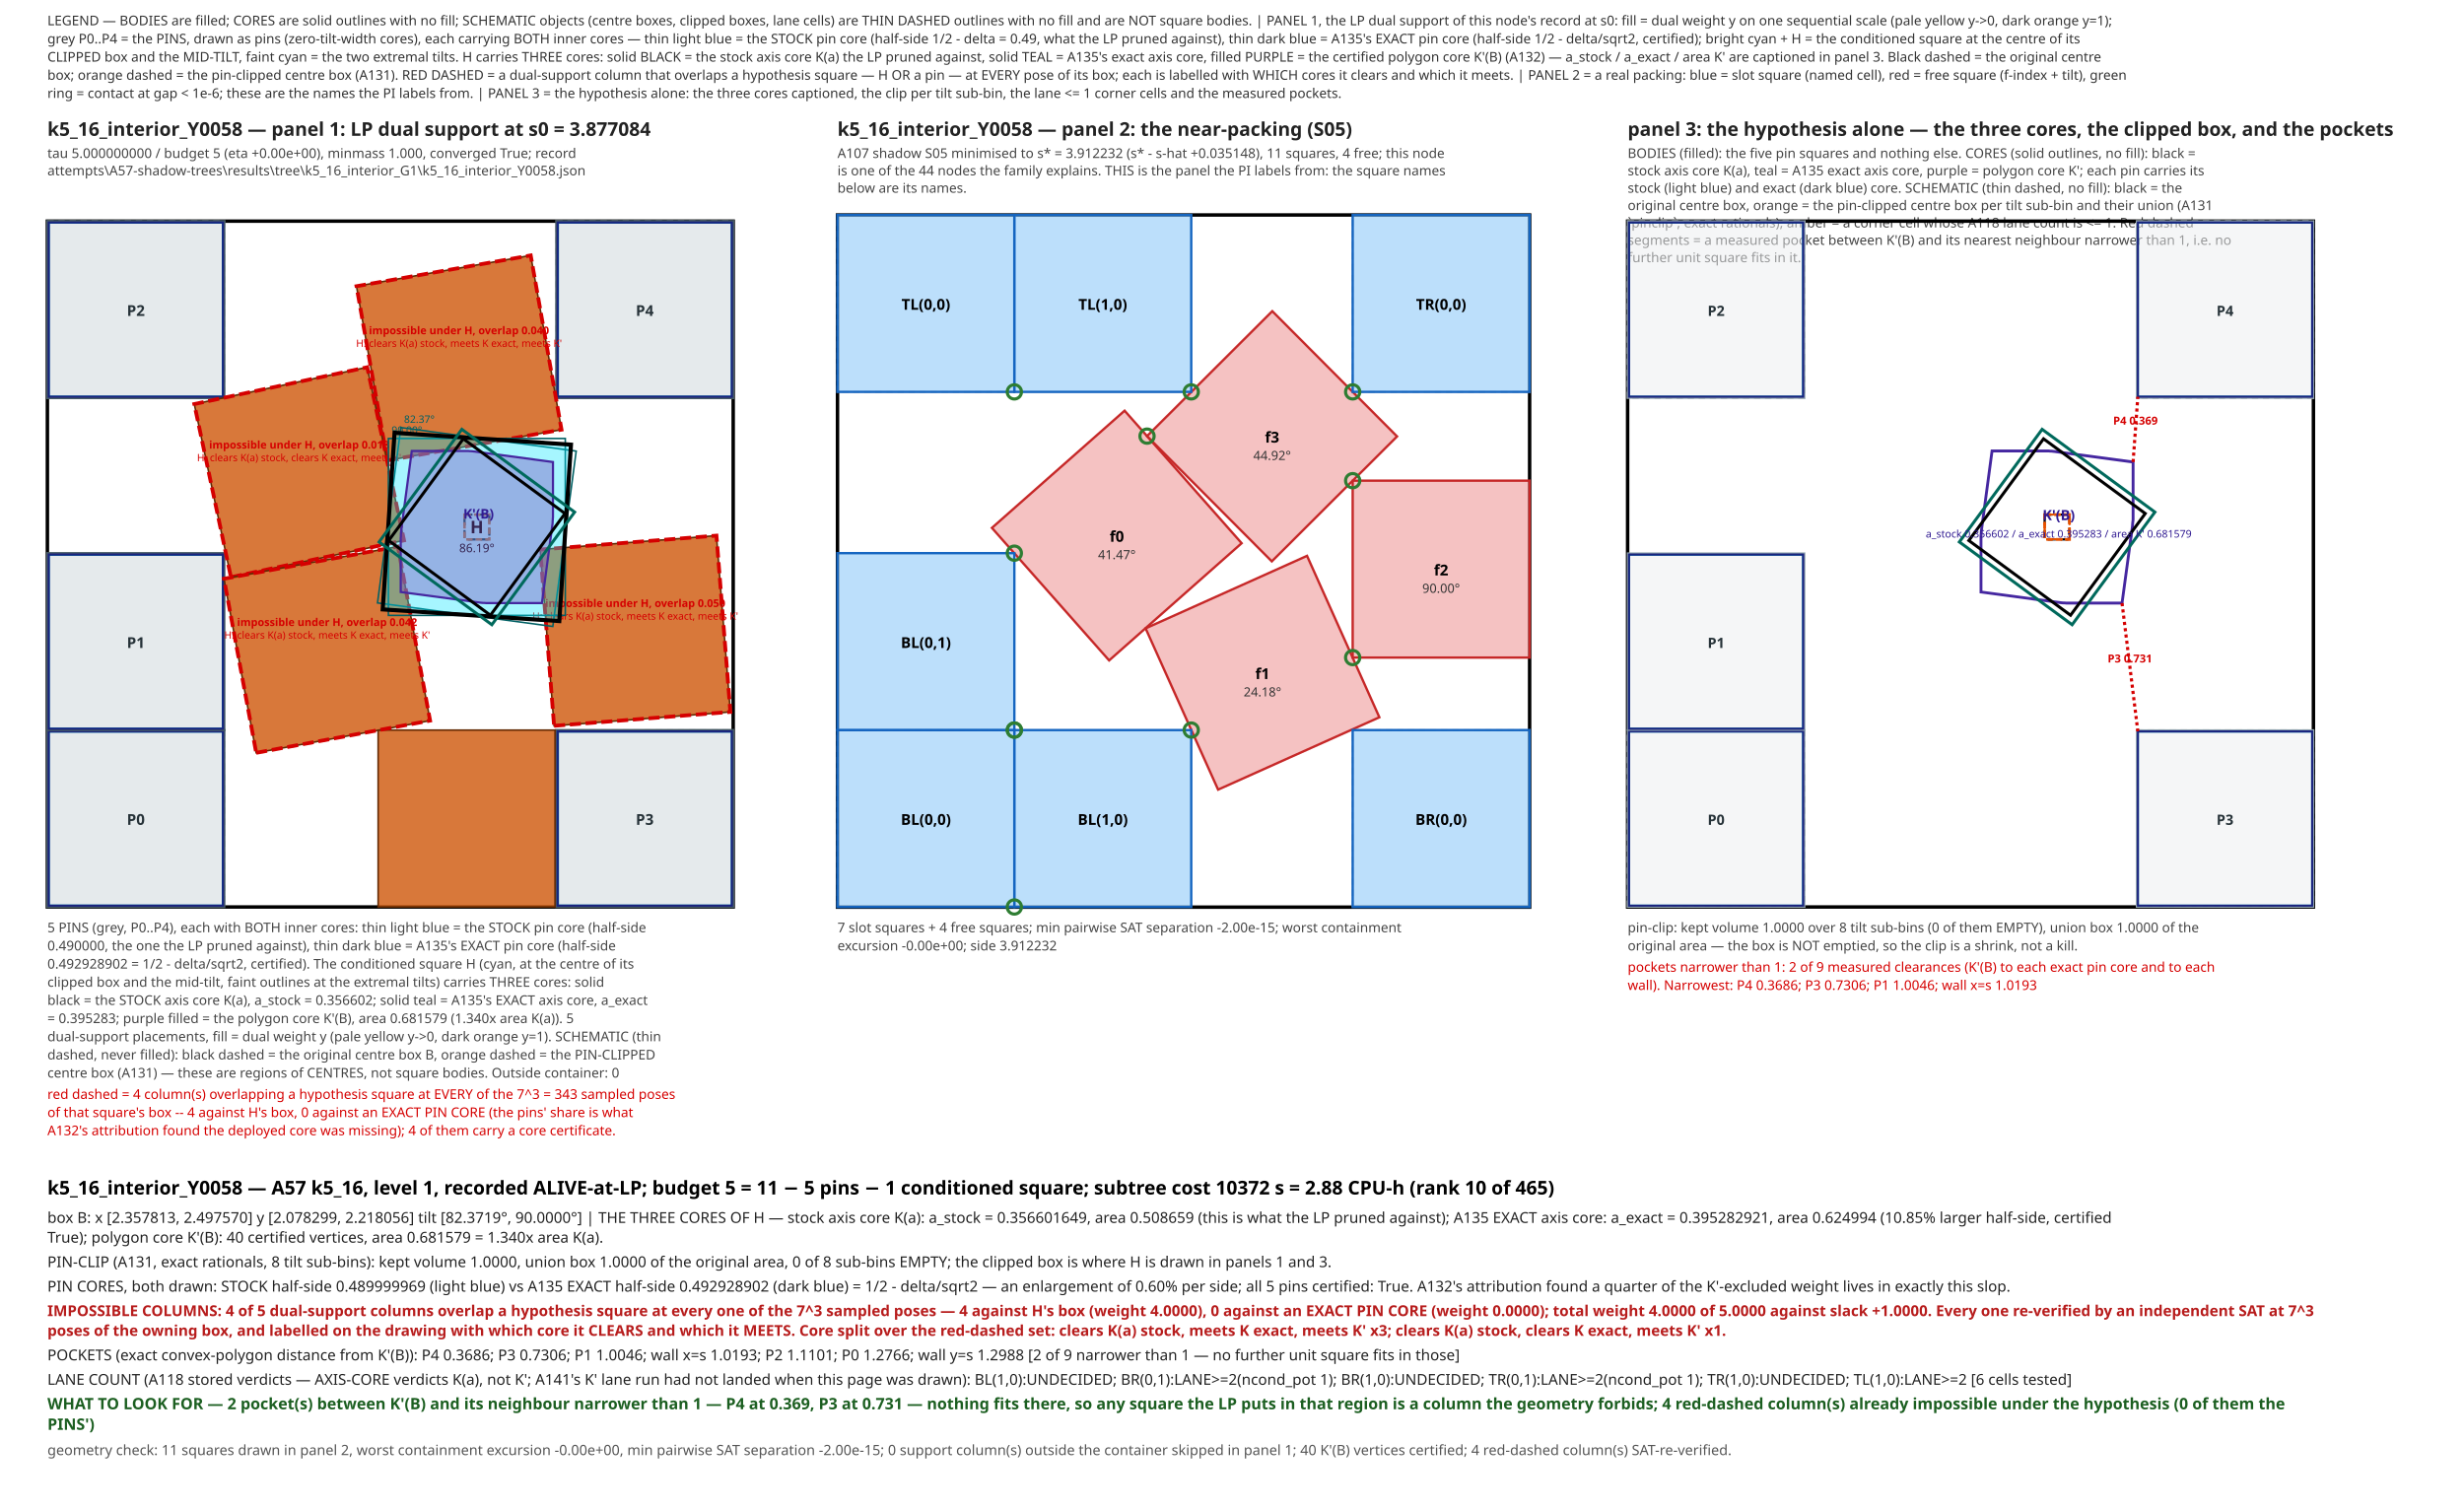
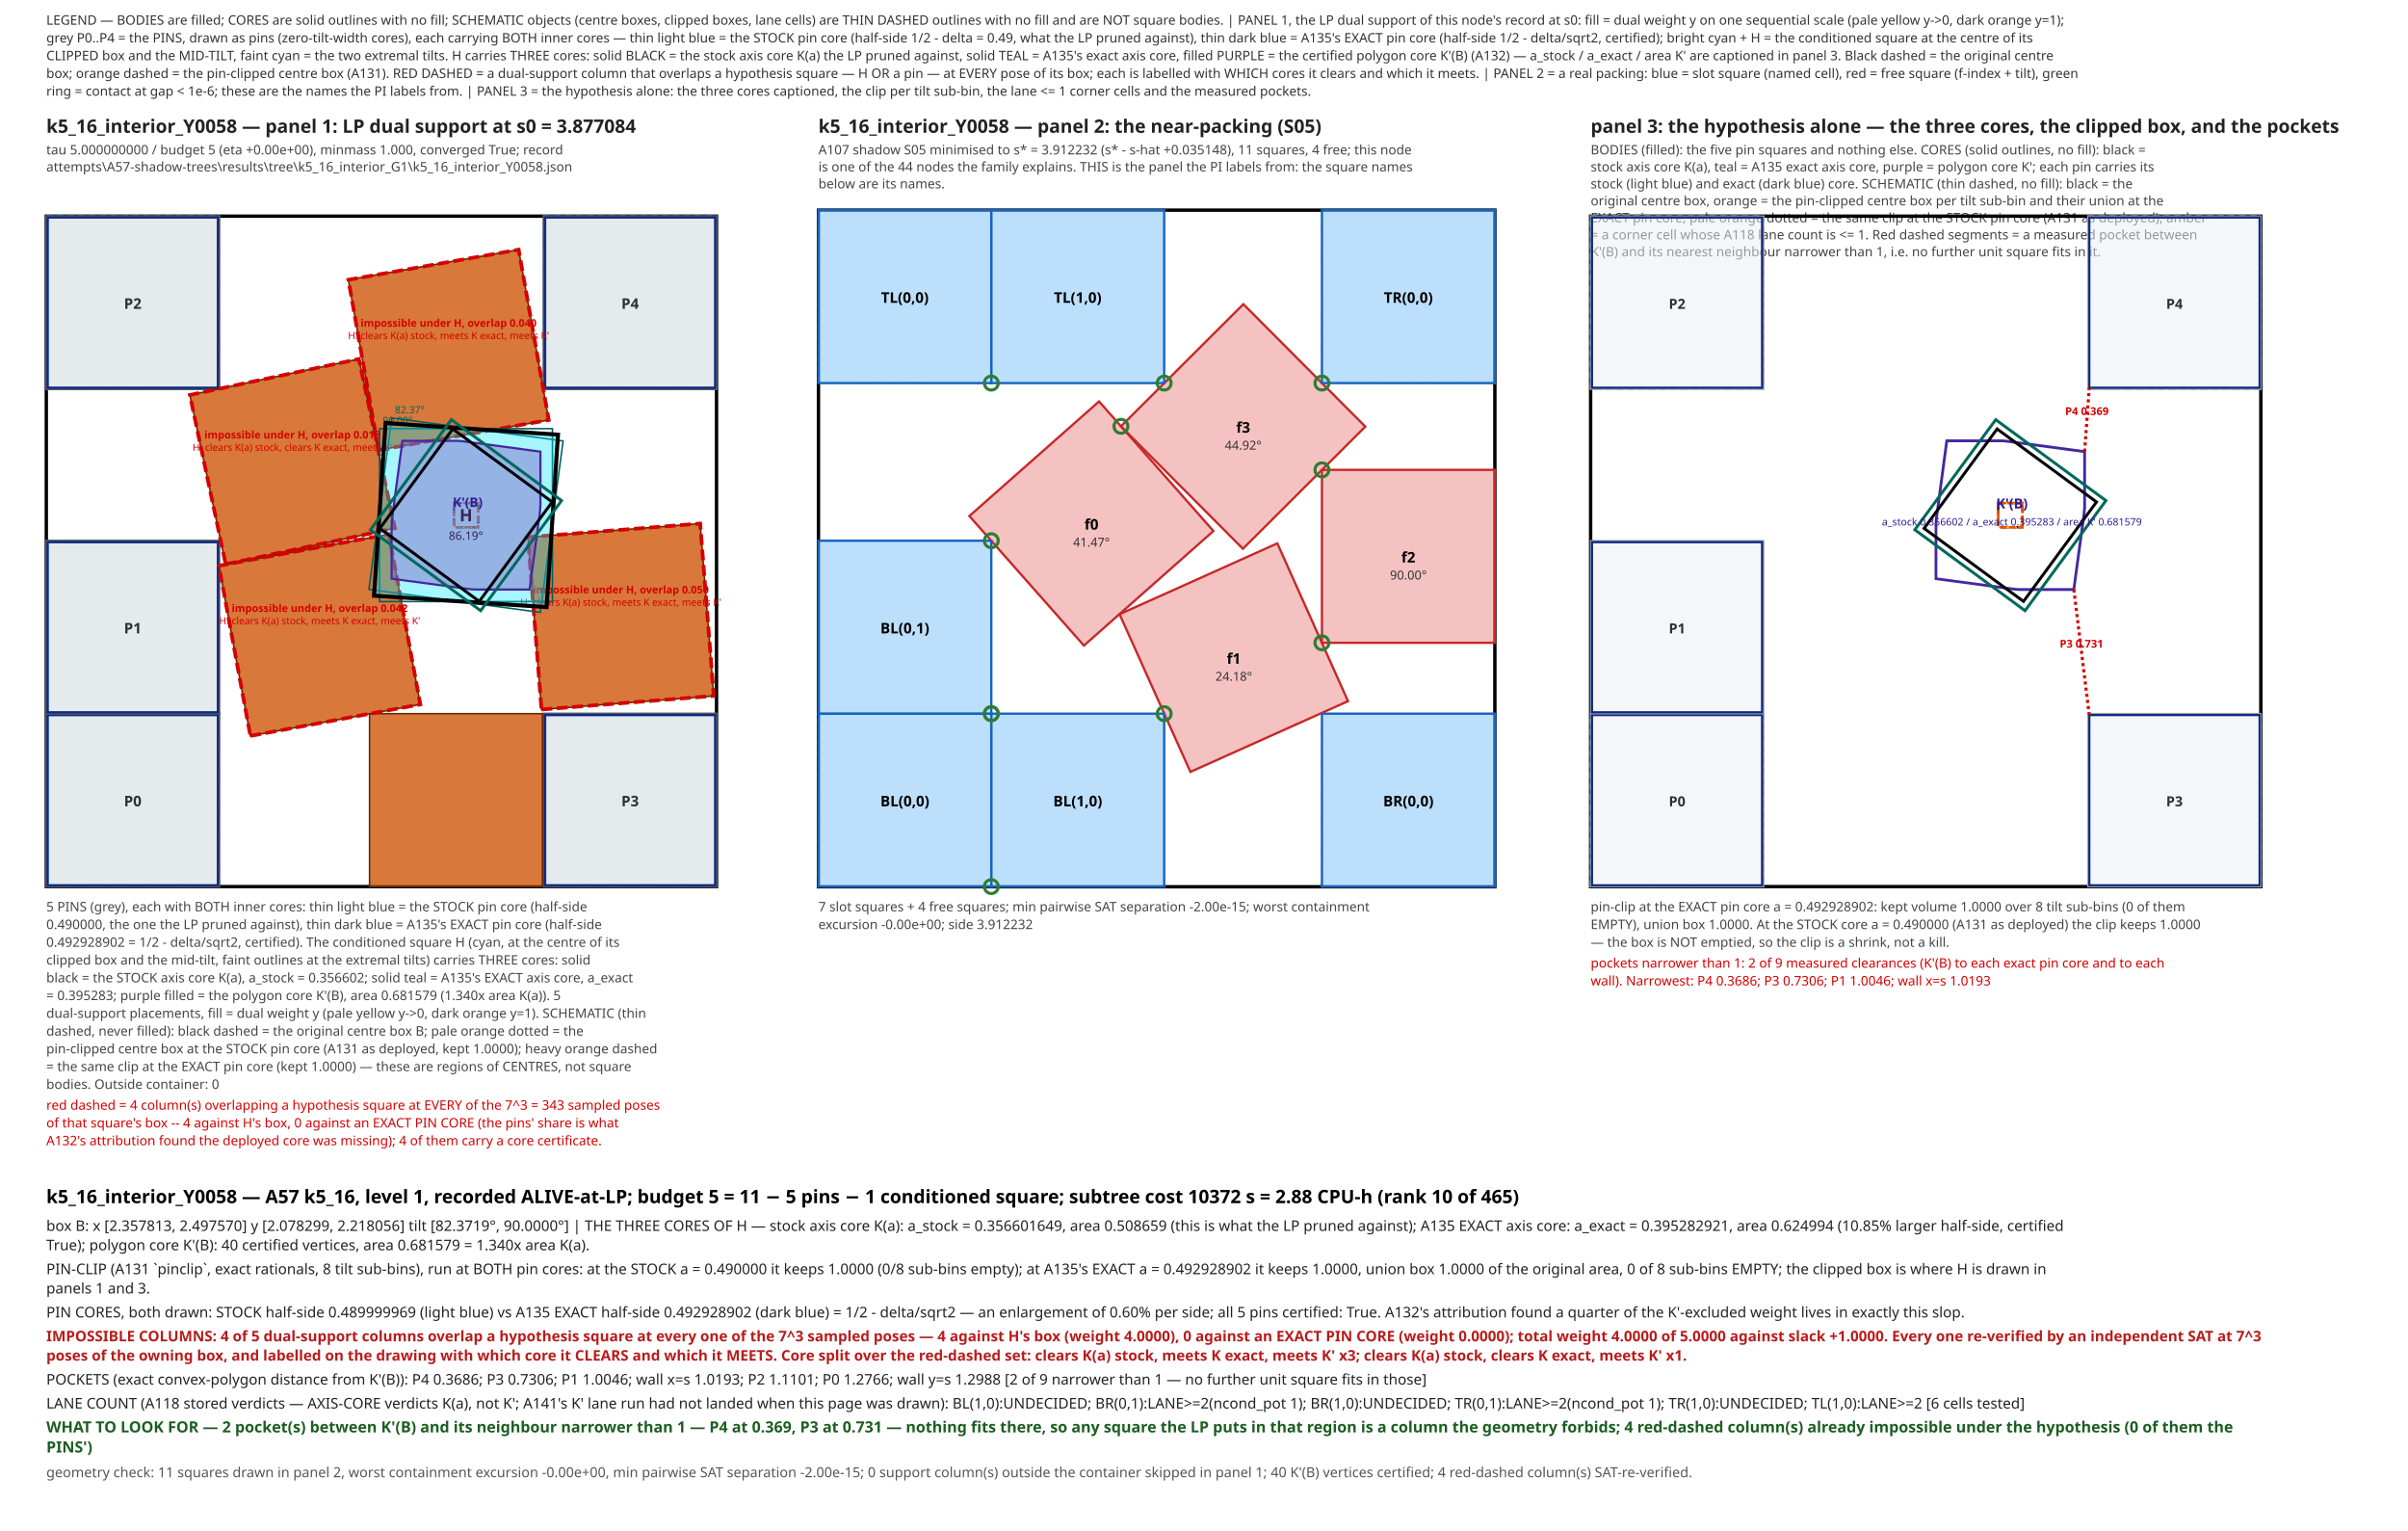
- <svg xmlns="http://www.w3.org/2000/svg" width="1560" height="956" font-family="Segoe UI, sans-serif" style="background:#fff">
+ <svg xmlns="http://www.w3.org/2000/svg" width="1560" height="991" font-family="Segoe UI, sans-serif" style="background:#fff">
  <text x="30.0" y="16.0" font-size="8.5" fill="#333" text-anchor="start">LEGEND — BODIES are filled; CORES are solid outlines with no fill; SCHEMATIC objects (centre boxes, clipped boxes, lane cells) are THIN DASHED outlines with no fill and are NOT square bodies. | PANEL 1, the LP dual support of this node's record at s0: fill = dual weight y on one sequential scale (pale yellow y-&gt;0, dark orange y=1);</text>
  <text x="30.0" y="27.5" font-size="8.5" fill="#333" text-anchor="start">grey P0..P4 = the PINS, drawn as pins (zero-tilt-width cores), each carrying BOTH inner cores — thin light blue = the STOCK pin core (half-side 1/2 - delta = 0.49, what the LP pruned against), thin dark blue = A135's EXACT pin core (half-side 1/2 - delta/sqrt2, certified); bright cyan + H = the conditioned square at the centre of its</text>
  <text x="30.0" y="39.0" font-size="8.5" fill="#333" text-anchor="start">CLIPPED box and the MID-TILT, faint cyan = the two extremal tilts. H carries THREE cores: solid BLACK = the stock axis core K(a) the LP pruned against, solid TEAL = A135's exact axis core, filled PURPLE = the certified polygon core K'(B) (A132) — a_stock / a_exact / area K' are captioned in panel 3. Black dashed = the original centre</text>
  <text x="30.0" y="50.5" font-size="8.5" fill="#333" text-anchor="start">box; orange dashed = the pin-clipped centre box (A131). RED DASHED = a dual-support column that overlaps a hypothesis square — H OR a pin — at EVERY pose of its box; each is labelled with WHICH cores it clears and which it meets. | PANEL 2 = a real packing: blue = slot square (named cell), red = free square (f-index + tilt), green</text>
  <text x="30.0" y="62.0" font-size="8.5" fill="#333" text-anchor="start">ring = contact at gap &lt; 1e-6; these are the names the PI labels from. | PANEL 3 = the hypothesis alone: the three cores captioned, the clip per tilt sub-bin, the lane &lt;= 1 corner cells and the measured pockets.</text>
  <text x="30.0" y="86.0" font-size="12" fill="#222" text-anchor="start" font-weight="bold">k5_16_interior_Y0058 — panel 1: LP dual support at s0 = 3.877084</text>
  <text x="30.0" y="100.0" font-size="8.5" fill="#444" text-anchor="start">tau 5.000000000 / budget 5 (eta +0.00e+00), minmass 1.000, converged True; record</text>
  <text x="30.0" y="111.0" font-size="8.5" fill="#444" text-anchor="start">attempts\A57-shadow-trees\results\tree\k5_16_interior_G1\k5_16_interior_Y0058.json</text>
  <rect x="30" y="140.0" width="434.2" height="434.2" fill="none" stroke="#000" stroke-width="2.2" />
  <rect x="30.0" y="462.2" width="112" height="112" fill="none" stroke="#bbb" stroke-width="1" stroke-dasharray="4,3" />
  <rect x="352.2" y="462.2" width="112" height="112" fill="none" stroke="#bbb" stroke-width="1" stroke-dasharray="4,3" />
  <rect x="30.0" y="140.0" width="112" height="112" fill="none" stroke="#bbb" stroke-width="1" stroke-dasharray="4,3" />
  <rect x="352.2" y="140.0" width="112" height="112" fill="none" stroke="#bbb" stroke-width="1" stroke-dasharray="4,3" />
  <polygon points="30.0,574.2 142.0,574.2 142.0,462.2 30.0,462.2" fill="#cfd8dc" fill-opacity="0.55" stroke="#455a64" stroke-width="1.4" />
  <polygon points="31.1,573.1 140.9,573.1 140.9,463.4 31.1,463.4" fill="none" fill-opacity="0.00" stroke="#01579b" stroke-width="1.0" />
  <polygon points="30.8,573.4 141.2,573.4 141.2,463.0 30.8,463.0" fill="none" fill-opacity="0.00" stroke="#1a237e" stroke-width="1.2" />
  <text x="86.0" y="522.2" font-size="9.5" fill="#263238" text-anchor="middle" font-weight="bold">P0</text>
  <polygon points="30.0,462.2 142.0,462.2 142.0,350.2 30.0,350.2" fill="#cfd8dc" fill-opacity="0.55" stroke="#455a64" stroke-width="1.4" />
  <polygon points="31.1,461.1 140.9,461.1 140.9,351.4 31.1,351.4" fill="none" fill-opacity="0.00" stroke="#01579b" stroke-width="1.0" />
  <polygon points="30.8,461.4 141.2,461.4 141.2,351.0 30.8,351.0" fill="none" fill-opacity="0.00" stroke="#1a237e" stroke-width="1.2" />
  <text x="86.0" y="410.2" font-size="9.5" fill="#263238" text-anchor="middle" font-weight="bold">P1</text>
  <polygon points="30.0,252.0 142.0,252.0 142.0,140.0 30.0,140.0" fill="#cfd8dc" fill-opacity="0.55" stroke="#455a64" stroke-width="1.4" />
  <polygon points="31.1,250.9 140.9,250.9 140.9,141.1 31.1,141.1" fill="none" fill-opacity="0.00" stroke="#01579b" stroke-width="1.0" />
  <polygon points="30.8,251.2 141.2,251.2 141.2,140.8 30.8,140.8" fill="none" fill-opacity="0.00" stroke="#1a237e" stroke-width="1.2" />
  <text x="86.0" y="200.0" font-size="9.5" fill="#263238" text-anchor="middle" font-weight="bold">P2</text>
  <polygon points="352.2,574.2 464.2,574.2 464.2,462.2 352.2,462.2" fill="#cfd8dc" fill-opacity="0.55" stroke="#455a64" stroke-width="1.4" />
  <polygon points="353.4,573.1 463.1,573.1 463.1,463.4 353.4,463.4" fill="none" fill-opacity="0.00" stroke="#01579b" stroke-width="1.0" />
  <polygon points="353.0,573.4 463.4,573.4 463.4,463.0 353.0,463.0" fill="none" fill-opacity="0.00" stroke="#1a237e" stroke-width="1.2" />
  <text x="408.2" y="522.2" font-size="9.5" fill="#263238" text-anchor="middle" font-weight="bold">P3</text>
  <polygon points="352.2,252.0 464.2,252.0 464.2,140.0 352.2,140.0" fill="#cfd8dc" fill-opacity="0.55" stroke="#455a64" stroke-width="1.4" />
  <polygon points="353.4,250.9 463.1,250.9 463.1,141.1 353.4,141.1" fill="none" fill-opacity="0.00" stroke="#01579b" stroke-width="1.0" />
  <polygon points="353.0,251.2 463.4,251.2 463.4,140.8 353.0,140.8" fill="none" fill-opacity="0.00" stroke="#1a237e" stroke-width="1.2" />
  <text x="408.2" y="200.0" font-size="9.5" fill="#263238" text-anchor="middle" font-weight="bold">P4</text>
  <polygon points="245.2,291.5 355.5,272.0 336.0,161.7 225.7,181.2" fill="hsl(24,92%,42%)" fill-opacity="0.80" stroke="hsl(24,92%,20%)" stroke-width="1.0" />
  <polygon points="245.2,291.5 355.5,272.0 336.0,161.7 225.7,181.2" fill="none" fill-opacity="0.00" stroke="#d50000" stroke-width="2.4" stroke-dasharray="7,3" />
  <text x="290.6" y="211.6" font-size="6.8" fill="#d50000" text-anchor="middle" font-weight="bold">impossible under H, overlap 0.040</text>
  <text x="290.6" y="219.6" font-size="6.4" fill="#d50000" text-anchor="middle">H: clears K(a) stock, meets K exact, meets K'</text>
  <polygon points="146.2,365.4 255.8,342.1 232.5,232.5 123.0,255.8" fill="hsl(24,92%,42%)" fill-opacity="0.80" stroke="hsl(24,92%,20%)" stroke-width="1.0" />
  <polygon points="146.2,365.4 255.8,342.1 232.5,232.5 123.0,255.8" fill="none" fill-opacity="0.00" stroke="#d50000" stroke-width="2.4" stroke-dasharray="7,3" />
  <text x="189.4" y="284.0" font-size="6.8" fill="#d50000" text-anchor="middle" font-weight="bold">impossible under H, overlap 0.018</text>
  <text x="189.4" y="292.0" font-size="6.4" fill="#d50000" text-anchor="middle">H: clears K(a) stock, clears K exact, meets K'</text>
  <polygon points="239.4,574.2 351.4,574.2 351.4,462.2 239.4,462.2" fill="hsl(24,92%,42%)" fill-opacity="0.80" stroke="hsl(24,92%,20%)" stroke-width="1.0" />
  <polygon points="162.2,476.6 272.3,456.2 251.9,346.0 141.8,366.4" fill="hsl(24,92%,42%)" fill-opacity="0.80" stroke="hsl(24,92%,20%)" stroke-width="1.0" />
  <polygon points="162.2,476.6 272.3,456.2 251.9,346.0 141.8,366.4" fill="none" fill-opacity="0.00" stroke="#d50000" stroke-width="2.4" stroke-dasharray="7,3" />
  <text x="207.1" y="396.3" font-size="6.8" fill="#d50000" text-anchor="middle" font-weight="bold">impossible under H, overlap 0.042</text>
  <text x="207.1" y="404.3" font-size="6.4" fill="#d50000" text-anchor="middle">H: clears K(a) stock, meets K exact, meets K'</text>
  <polygon points="350.8,459.5 462.4,450.7 453.6,339.1 342.0,347.9" fill="hsl(24,92%,42%)" fill-opacity="0.80" stroke="hsl(24,92%,20%)" stroke-width="1.0" />
  <polygon points="350.8,459.5 462.4,450.7 453.6,339.1 342.0,347.9" fill="none" fill-opacity="0.00" stroke="#d50000" stroke-width="2.4" stroke-dasharray="7,3" />
  <text x="402.2" y="384.3" font-size="6.8" fill="#d50000" text-anchor="middle" font-weight="bold">impossible under H, overlap 0.050</text>
  <text x="402.2" y="392.3" font-size="6.4" fill="#d50000" text-anchor="middle">H: clears K(a) stock, meets K exact, meets K'</text>
  <rect x="294.1" y="325.8" width="15.7" height="15.7" fill="none" fill-opacity="0.00" stroke="#000" stroke-width="1.4" stroke-dasharray="5,3" />
+   <rect x="294.1" y="325.8" width="15.7" height="15.7" fill="none" fill-opacity="0.00" stroke="#ffb74d" stroke-width="1.0" stroke-dasharray="2,3" />
  <rect x="294.1" y="325.8" width="15.7" height="15.7" fill="none" fill-opacity="0.00" stroke="#e65100" stroke-width="1.6" stroke-dasharray="4,2" />
  <polygon points="350.0,396.6 364.8,285.6 253.8,270.7 239.0,381.7" fill="#00e5ff" fill-opacity="0.00" stroke="#006064" stroke-width="1.0" />
  <text x="255.8" y="267.7" font-size="6.5" fill="#006064" text-anchor="start">82.37°</text>
  <polygon points="357.9,389.6 357.9,277.6 245.9,277.6 245.9,389.6" fill="#00e5ff" fill-opacity="0.00" stroke="#006064" stroke-width="1.0" />
  <text x="247.9" y="274.6" font-size="6.5" fill="#006064" text-anchor="start">90.00°</text>
  <polygon points="354.1,393.2 361.5,281.5 249.8,274.0 242.3,385.8" fill="#00e5ff" fill-opacity="0.35" stroke="#000" stroke-width="2.6" />
  <text x="301.9" y="337.6" font-size="11" fill="#000" text-anchor="middle" font-weight="bold">H</text>
  <text x="301.9" y="349.6" font-size="7.5" fill="#000" text-anchor="middle">86.19°</text>
  <polygon points="253.7,374.8 302.3,381.3 303.2,381.4 303.8,381.5 304.7,381.6 305.8,381.7 306.6,381.7 307.7,381.8 308.4,381.8 309.7,381.8 343.1,381.8 349.6,333.2 349.8,331.8 349.9,330.6 349.9,329.9 350.0,329.0 350.0,328.4 350.1,327.4 350.1,326.4 350.1,325.8 350.1,292.5 301.5,286.0 300.8,285.9 299.9,285.8 299.2,285.7 298.1,285.6 297.4,285.6 296.6,285.5 295.7,285.5 294.7,285.5 294.1,285.5 260.7,285.5 254.2,334.1 254.1,334.9 254.0,336.3 253.9,337.1 253.8,338.1 253.8,339.5 253.7,340.7 253.7,341.4" fill="#7e57c2" fill-opacity="0.42" stroke="#4527a0" stroke-width="1.4" />
  <polygon points="310.5,389.5 357.7,325.1 293.3,277.8 246.1,342.2" fill="none" fill-opacity="0.00" stroke="#000000" stroke-width="1.9" />
  <polygon points="311.4,395.5 363.8,324.2 292.4,271.8 240.0,343.1" fill="none" fill-opacity="0.00" stroke="#00695c" stroke-width="1.9" />
  <text x="303.0" y="328.3" font-size="8.5" fill="#311b92" text-anchor="middle" font-weight="bold">K'(B)</text>
-   <text x="30.0" y="590.2" font-size="8.5" fill="#444" text-anchor="start">5 PINS (grey, P0..P4), each with BOTH inner cores: thin light blue = the STOCK pin core (half-side</text>
+   <text x="30.0" y="590.2" font-size="8.5" fill="#444" text-anchor="start">5 PINS (grey), each with BOTH inner cores: thin light blue = the STOCK pin core (half-side</text>
  <text x="30.0" y="601.7" font-size="8.5" fill="#444" text-anchor="start">0.490000, the one the LP pruned against), thin dark blue = A135's EXACT pin core (half-side</text>
  <text x="30.0" y="613.2" font-size="8.5" fill="#444" text-anchor="start">0.492928902 = 1/2 - delta/sqrt2, certified). The conditioned square H (cyan, at the centre of its</text>
  <text x="30.0" y="624.7" font-size="8.5" fill="#444" text-anchor="start">clipped box and the mid-tilt, faint outlines at the extremal tilts) carries THREE cores: solid</text>
  <text x="30.0" y="636.2" font-size="8.5" fill="#444" text-anchor="start">black = the STOCK axis core K(a), a_stock = 0.356602; solid teal = A135's EXACT axis core, a_exact</text>
  <text x="30.0" y="647.7" font-size="8.5" fill="#444" text-anchor="start">= 0.395283; purple filled = the polygon core K'(B), area 0.681579 (1.340x area K(a)). 5</text>
  <text x="30.0" y="659.2" font-size="8.5" fill="#444" text-anchor="start">dual-support placements, fill = dual weight y (pale yellow y-&gt;0, dark orange y=1). SCHEMATIC (thin</text>
-   <text x="30.0" y="670.7" font-size="8.5" fill="#444" text-anchor="start">dashed, never filled): black dashed = the original centre box B, orange dashed = the PIN-CLIPPED</text>
-   <text x="30.0" y="682.2" font-size="8.5" fill="#444" text-anchor="start">centre box (A131) — these are regions of CENTRES, not square bodies. Outside container: 0</text>
-   <text x="30.0" y="695.7" font-size="8.5" fill="#d50000" text-anchor="start">red dashed = 4 column(s) overlapping a hypothesis square at EVERY of the 7^3 = 343 sampled poses</text>
-   <text x="30.0" y="707.2" font-size="8.5" fill="#d50000" text-anchor="start">of that square's box -- 4 against H's box, 0 against an EXACT PIN CORE (the pins' share is what</text>
-   <text x="30.0" y="718.7" font-size="8.5" fill="#d50000" text-anchor="start">A132's attribution found the deployed core was missing); 4 of them carry a core certificate.</text>
+   <text x="30.0" y="670.7" font-size="8.5" fill="#444" text-anchor="start">dashed, never filled): black dashed = the original centre box B; pale orange dotted = the</text>
+   <text x="30.0" y="682.2" font-size="8.5" fill="#444" text-anchor="start">pin-clipped centre box at the STOCK pin core (A131 as deployed, kept 1.0000); heavy orange dashed</text>
+   <text x="30.0" y="693.7" font-size="8.5" fill="#444" text-anchor="start">= the same clip at the EXACT pin core (kept 1.0000) — these are regions of CENTRES, not square</text>
+   <text x="30.0" y="705.2" font-size="8.5" fill="#444" text-anchor="start">bodies. Outside container: 0</text>
+   <text x="30.0" y="718.7" font-size="8.5" fill="#d50000" text-anchor="start">red dashed = 4 column(s) overlapping a hypothesis square at EVERY of the 7^3 = 343 sampled poses</text>
+   <text x="30.0" y="730.2" font-size="8.5" fill="#d50000" text-anchor="start">of that square's box -- 4 against H's box, 0 against an EXACT PIN CORE (the pins' share is what</text>
+   <text x="30.0" y="741.7" font-size="8.5" fill="#d50000" text-anchor="start">A132's attribution found the deployed core was missing); 4 of them carry a core certificate.</text>
  <text x="530.2" y="86.0" font-size="12" fill="#222" text-anchor="start" font-weight="bold">k5_16_interior_Y0058 — panel 2: the near-packing (S05)</text>
  <text x="530.2" y="100.0" font-size="8.5" fill="#444" text-anchor="start">A107 shadow S05 minimised to s* = 3.912232 (s* - s-hat +0.035148), 11 squares, 4 free; this node</text>
  <text x="530.2" y="111.0" font-size="8.5" fill="#444" text-anchor="start">is one of the 44 nodes the family explains. THIS is the panel the PI labels from: the square names</text>
  <text x="530.2" y="122.0" font-size="8.5" fill="#444" text-anchor="start">below are its names.</text>
  <rect x="530.233" y="136.1" width="438.2" height="438.2" fill="none" stroke="#000" stroke-width="2.2" />
  <rect x="530.2" y="462.2" width="112" height="112" fill="none" stroke="#bbb" stroke-width="1" stroke-dasharray="4,3" />
  <rect x="856.4" y="462.2" width="112" height="112" fill="none" stroke="#bbb" stroke-width="1" stroke-dasharray="4,3" />
  <rect x="530.2" y="136.1" width="112" height="112" fill="none" stroke="#bbb" stroke-width="1" stroke-dasharray="4,3" />
  <rect x="856.4" y="136.1" width="112" height="112" fill="none" stroke="#bbb" stroke-width="1" stroke-dasharray="4,3" />
  <polygon points="786.1,343.9 712.0,260.0 628.0,334.2 702.2,418.1" fill="#ef9a9a" fill-opacity="0.60" stroke="#c62828" stroke-width="1.5" />
  <text x="707.1" y="343.0" font-size="9.5" fill="#000" text-anchor="middle" font-weight="bold">f0</text>
  <text x="707.1" y="354.0" font-size="8" fill="#333" text-anchor="middle">41.47°</text>
  <polygon points="771.2,499.9 873.3,454.1 827.5,351.9 725.3,397.8" fill="#ef9a9a" fill-opacity="0.60" stroke="#c62828" stroke-width="1.5" />
  <text x="799.3" y="429.9" font-size="9.5" fill="#000" text-anchor="middle" font-weight="bold">f1</text>
  <text x="799.3" y="440.9" font-size="8" fill="#333" text-anchor="middle">24.18°</text>
  <polygon points="856.4,416.3 968.4,416.3 968.4,304.3 856.4,304.3" fill="#ef9a9a" fill-opacity="0.60" stroke="#c62828" stroke-width="1.5" />
  <text x="912.4" y="364.3" font-size="9.5" fill="#000" text-anchor="middle" font-weight="bold">f2</text>
  <text x="912.4" y="375.3" font-size="8" fill="#333" text-anchor="middle">90.00°</text>
  <polygon points="805.2,355.4 884.5,276.3 805.5,197.0 726.2,276.1" fill="#ef9a9a" fill-opacity="0.60" stroke="#c62828" stroke-width="1.5" />
  <text x="805.4" y="280.2" font-size="9.5" fill="#000" text-anchor="middle" font-weight="bold">f3</text>
  <text x="805.4" y="291.2" font-size="8" fill="#333" text-anchor="middle">44.92°</text>
  <polygon points="530.2,574.2 642.2,574.2 642.2,462.2 530.2,462.2" fill="#90caf9" fill-opacity="0.60" stroke="#1565c0" stroke-width="1.5" />
  <text x="586.2" y="522.2" font-size="9.5" fill="#000" text-anchor="middle" font-weight="bold">BL(0,0)</text>
  <polygon points="530.2,462.2 642.2,462.2 642.2,350.2 530.2,350.2" fill="#90caf9" fill-opacity="0.60" stroke="#1565c0" stroke-width="1.5" />
  <text x="586.2" y="410.2" font-size="9.5" fill="#000" text-anchor="middle" font-weight="bold">BL(0,1)</text>
  <polygon points="642.2,574.2 754.2,574.2 754.2,462.2 642.2,462.2" fill="#90caf9" fill-opacity="0.60" stroke="#1565c0" stroke-width="1.5" />
  <text x="698.2" y="522.2" font-size="9.5" fill="#000" text-anchor="middle" font-weight="bold">BL(1,0)</text>
  <polygon points="856.4,574.2 968.4,574.2 968.4,462.2 856.4,462.2" fill="#90caf9" fill-opacity="0.60" stroke="#1565c0" stroke-width="1.5" />
  <text x="912.4" y="522.2" font-size="9.5" fill="#000" text-anchor="middle" font-weight="bold">BR(0,0)</text>
  <polygon points="530.2,248.1 642.2,248.1 642.2,136.1 530.2,136.1" fill="#90caf9" fill-opacity="0.60" stroke="#1565c0" stroke-width="1.5" />
  <text x="586.2" y="196.1" font-size="9.5" fill="#000" text-anchor="middle" font-weight="bold">TL(0,0)</text>
  <polygon points="642.2,248.1 754.2,248.1 754.2,136.1 642.2,136.1" fill="#90caf9" fill-opacity="0.60" stroke="#1565c0" stroke-width="1.5" />
  <text x="698.2" y="196.1" font-size="9.5" fill="#000" text-anchor="middle" font-weight="bold">TL(1,0)</text>
  <polygon points="856.4,248.1 968.4,248.1 968.4,136.1 856.4,136.1" fill="#90caf9" fill-opacity="0.60" stroke="#1565c0" stroke-width="1.5" />
  <text x="912.4" y="196.1" font-size="9.5" fill="#000" text-anchor="middle" font-weight="bold">TR(0,0)</text>
  <circle cx="726.2" cy="276.1" r="4.5" fill="none" stroke="#2e7d32" stroke-width="2" />
  <circle cx="642.2" cy="350.2" r="4.5" fill="none" stroke="#2e7d32" stroke-width="2" />
  <circle cx="856.4" cy="416.3" r="4.5" fill="none" stroke="#2e7d32" stroke-width="2" />
  <circle cx="754.2" cy="462.2" r="4.5" fill="none" stroke="#2e7d32" stroke-width="2" />
  <circle cx="856.4" cy="304.3" r="4.5" fill="none" stroke="#2e7d32" stroke-width="2" />
  <circle cx="754.2" cy="248.1" r="4.5" fill="none" stroke="#2e7d32" stroke-width="2" />
  <circle cx="856.4" cy="248.1" r="4.5" fill="none" stroke="#2e7d32" stroke-width="2" />
  <circle cx="642.2" cy="462.2" r="4.5" fill="none" stroke="#2e7d32" stroke-width="2" />
  <circle cx="642.2" cy="574.2" r="4.5" fill="none" stroke="#2e7d32" stroke-width="2" />
  <circle cx="642.2" cy="462.2" r="4.5" fill="none" stroke="#2e7d32" stroke-width="2" />
  <circle cx="642.2" cy="248.1" r="4.5" fill="none" stroke="#2e7d32" stroke-width="2" />
  <text x="530.2" y="590.2" font-size="8.5" fill="#444" text-anchor="start">7 slot squares + 4 free squares; min pairwise SAT separation -2.00e-15; worst containment</text>
  <text x="530.2" y="601.7" font-size="8.5" fill="#444" text-anchor="start">excursion -0.00e+00; side 3.912232</text>
  <text x="1030.5" y="86.0" font-size="12" fill="#222" text-anchor="start" font-weight="bold">panel 3: the hypothesis alone — the three cores, the clipped box, and the pockets</text>
  <text x="1030.5" y="100.0" font-size="8.5" fill="#444" text-anchor="start">BODIES (filled): the five pin squares and nothing else. CORES (solid outlines, no fill): black =</text>
  <text x="1030.5" y="111.0" font-size="8.5" fill="#444" text-anchor="start">stock axis core K(a), teal = A135 exact axis core, purple = polygon core K'; each pin carries its</text>
  <text x="1030.5" y="122.0" font-size="8.5" fill="#444" text-anchor="start">stock (light blue) and exact (dark blue) core. SCHEMATIC (thin dashed, no fill): black = the</text>
-   <text x="1030.5" y="133.0" font-size="8.5" fill="#444" text-anchor="start">original centre box, orange = the pin-clipped centre box per tilt sub-bin and their union (A131</text>
-   <text x="1030.5" y="144.0" font-size="8.5" fill="#444" text-anchor="start">`pinclip`, exact rationals), amber = a corner cell whose A118 lane count is &lt;= 1. Red dashed</text>
-   <text x="1030.5" y="155.0" font-size="8.5" fill="#444" text-anchor="start">segments = a measured pocket between K'(B) and its nearest neighbour narrower than 1, i.e. no</text>
-   <text x="1030.5" y="166.0" font-size="8.5" fill="#444" text-anchor="start">further unit square fits in it.</text>
+   <text x="1030.5" y="133.0" font-size="8.5" fill="#444" text-anchor="start">original centre box, orange = the pin-clipped centre box per tilt sub-bin and their union at the</text>
+   <text x="1030.5" y="144.0" font-size="8.5" fill="#444" text-anchor="start">EXACT pin core, pale orange dotted = the same clip at the STOCK pin core (A131 as deployed), amber</text>
+   <text x="1030.5" y="155.0" font-size="8.5" fill="#444" text-anchor="start">= a corner cell whose A118 lane count is &lt;= 1. Red dashed segments = a measured pocket between</text>
+   <text x="1030.5" y="166.0" font-size="8.5" fill="#444" text-anchor="start">K'(B) and its nearest neighbour narrower than 1, i.e. no further unit square fits in it.</text>
  <rect x="1030.467" y="140.0" width="434.2" height="434.2" fill="none" stroke="#000" stroke-width="2.2" />
  <rect x="1030.5" y="462.2" width="112" height="112" fill="none" stroke="#bbb" stroke-width="1" stroke-dasharray="4,3" />
  <rect x="1352.7" y="462.2" width="112" height="112" fill="none" stroke="#bbb" stroke-width="1" stroke-dasharray="4,3" />
  <rect x="1030.5" y="140.0" width="112" height="112" fill="none" stroke="#bbb" stroke-width="1" stroke-dasharray="4,3" />
  <rect x="1352.7" y="140.0" width="112" height="112" fill="none" stroke="#bbb" stroke-width="1" stroke-dasharray="4,3" />
  <polygon points="1030.5,574.2 1142.5,574.2 1142.5,462.2 1030.5,462.2" fill="#eceff1" fill-opacity="0.50" stroke="#90a4ae" stroke-width="1.0" />
  <polygon points="1031.6,573.1 1141.3,573.1 1141.3,463.4 1031.6,463.4" fill="none" fill-opacity="0.00" stroke="#01579b" stroke-width="0.9" />
  <polygon points="1031.3,573.4 1141.7,573.4 1141.7,463.0 1031.3,463.0" fill="none" fill-opacity="0.00" stroke="#1a237e" stroke-width="1.2" />
  <text x="1086.5" y="522.2" font-size="9.0" fill="#263238" text-anchor="middle" font-weight="bold">P0</text>
  <polygon points="1030.5,462.2 1142.5,462.2 1142.5,350.2 1030.5,350.2" fill="#eceff1" fill-opacity="0.50" stroke="#90a4ae" stroke-width="1.0" />
  <polygon points="1031.6,461.1 1141.3,461.1 1141.3,351.4 1031.6,351.4" fill="none" fill-opacity="0.00" stroke="#01579b" stroke-width="0.9" />
  <polygon points="1031.3,461.4 1141.7,461.4 1141.7,351.0 1031.3,351.0" fill="none" fill-opacity="0.00" stroke="#1a237e" stroke-width="1.2" />
  <text x="1086.5" y="410.2" font-size="9.0" fill="#263238" text-anchor="middle" font-weight="bold">P1</text>
  <polygon points="1030.5,252.0 1142.5,252.0 1142.5,140.0 1030.5,140.0" fill="#eceff1" fill-opacity="0.50" stroke="#90a4ae" stroke-width="1.0" />
  <polygon points="1031.6,250.9 1141.3,250.9 1141.3,141.1 1031.6,141.1" fill="none" fill-opacity="0.00" stroke="#01579b" stroke-width="0.9" />
  <polygon points="1031.3,251.2 1141.7,251.2 1141.7,140.8 1031.3,140.8" fill="none" fill-opacity="0.00" stroke="#1a237e" stroke-width="1.2" />
  <text x="1086.5" y="200.0" font-size="9.0" fill="#263238" text-anchor="middle" font-weight="bold">P2</text>
  <polygon points="1352.7,574.2 1464.7,574.2 1464.7,462.2 1352.7,462.2" fill="#eceff1" fill-opacity="0.50" stroke="#90a4ae" stroke-width="1.0" />
  <polygon points="1353.8,573.1 1463.6,573.1 1463.6,463.4 1353.8,463.4" fill="none" fill-opacity="0.00" stroke="#01579b" stroke-width="0.9" />
  <polygon points="1353.5,573.4 1463.9,573.4 1463.9,463.0 1353.5,463.0" fill="none" fill-opacity="0.00" stroke="#1a237e" stroke-width="1.2" />
  <text x="1408.7" y="522.2" font-size="9.0" fill="#263238" text-anchor="middle" font-weight="bold">P3</text>
  <polygon points="1352.7,252.0 1464.7,252.0 1464.7,140.0 1352.7,140.0" fill="#eceff1" fill-opacity="0.50" stroke="#90a4ae" stroke-width="1.0" />
  <polygon points="1353.8,250.9 1463.6,250.9 1463.6,141.1 1353.8,141.1" fill="none" fill-opacity="0.00" stroke="#01579b" stroke-width="0.9" />
  <polygon points="1353.5,251.2 1463.9,251.2 1463.9,140.8 1353.5,140.8" fill="none" fill-opacity="0.00" stroke="#1a237e" stroke-width="1.2" />
  <text x="1408.7" y="200.0" font-size="9.0" fill="#263238" text-anchor="middle" font-weight="bold">P4</text>
  <rect x="1294.5" y="325.8" width="15.7" height="15.7" fill="none" fill-opacity="0.00" stroke="#000" stroke-width="1.4" stroke-dasharray="5,3" />
  <rect x="1294.5" y="325.8" width="15.7" height="15.7" fill="none" fill-opacity="0.00" stroke="#e65100" stroke-width="0.8" stroke-dasharray="2,2" />
  <rect x="1294.5" y="325.8" width="15.7" height="15.7" fill="none" fill-opacity="0.00" stroke="#e65100" stroke-width="0.8" stroke-dasharray="2,2" />
  <rect x="1294.5" y="325.8" width="15.7" height="15.7" fill="none" fill-opacity="0.00" stroke="#e65100" stroke-width="0.8" stroke-dasharray="2,2" />
  <rect x="1294.5" y="325.8" width="15.7" height="15.7" fill="none" fill-opacity="0.00" stroke="#e65100" stroke-width="0.8" stroke-dasharray="2,2" />
  <rect x="1294.5" y="325.8" width="15.7" height="15.7" fill="none" fill-opacity="0.00" stroke="#e65100" stroke-width="0.8" stroke-dasharray="2,2" />
  <rect x="1294.5" y="325.8" width="15.7" height="15.7" fill="none" fill-opacity="0.00" stroke="#e65100" stroke-width="0.8" stroke-dasharray="2,2" />
  <rect x="1294.5" y="325.8" width="15.7" height="15.7" fill="none" fill-opacity="0.00" stroke="#e65100" stroke-width="0.8" stroke-dasharray="2,2" />
  <rect x="1294.5" y="325.8" width="15.7" height="15.7" fill="none" fill-opacity="0.00" stroke="#e65100" stroke-width="0.8" stroke-dasharray="2,2" />
+   <rect x="1294.5" y="325.8" width="15.7" height="15.7" fill="none" fill-opacity="0.00" stroke="#ffb74d" stroke-width="1.0" stroke-dasharray="2,3" />
  <rect x="1294.5" y="325.8" width="15.7" height="15.7" fill="none" fill-opacity="0.00" stroke="#e65100" stroke-width="1.8" stroke-dasharray="4,2" />
  <polygon points="1254.2,374.8 1302.8,381.3 1303.7,381.4 1304.3,381.5 1305.2,381.6 1306.3,381.7 1307.1,381.7 1308.1,381.8 1308.8,381.8 1310.2,381.8 1343.5,381.8 1350.1,333.2 1350.2,331.8 1350.3,330.6 1350.4,329.9 1350.5,329.0 1350.5,328.4 1350.5,327.4 1350.5,326.4 1350.5,325.8 1350.5,292.5 1301.9,286.0 1301.3,285.9 1300.4,285.8 1299.6,285.7 1298.6,285.6 1297.9,285.6 1297.1,285.5 1296.2,285.5 1295.2,285.5 1294.6,285.5 1261.2,285.5 1254.7,334.1 1254.6,334.9 1254.4,336.3 1254.4,337.1 1254.3,338.1 1254.2,339.5 1254.2,340.7 1254.2,341.4" fill="none" fill-opacity="0.00" stroke="#4527a0" stroke-width="1.8" />
  <polygon points="1310.9,389.5 1358.2,325.1 1293.8,277.8 1246.5,342.2" fill="none" fill-opacity="0.00" stroke="#000000" stroke-width="1.9" />
  <polygon points="1311.9,395.5 1364.3,324.2 1292.9,271.8 1240.5,343.1" fill="none" fill-opacity="0.00" stroke="#00695c" stroke-width="1.9" />
  <text x="1303.4" y="329.3" font-size="9.0" fill="#311b92" text-anchor="middle" font-weight="bold">K'(B)</text>
  <text x="1303.4" y="340.3" font-size="6.6" fill="#311b92" text-anchor="middle">a_stock 0.356602 / a_exact 0.395283 / area K' 0.681579</text>
  <line x1="1350.5" y1="292.5" x2="1353.5" y2="251.2" stroke="#d50000" stroke-width="2" stroke-dasharray="2,2" />
  <text x="1352.0" y="268.8" font-size="7.0" fill="#d50000" text-anchor="middle" font-weight="bold">P4 0.369</text>
  <line x1="1343.5" y1="381.8" x2="1353.5" y2="463.0" stroke="#d50000" stroke-width="2" stroke-dasharray="2,2" />
  <text x="1348.5" y="419.4" font-size="7.0" fill="#d50000" text-anchor="middle" font-weight="bold">P3 0.731</text>
-   <text x="1030.5" y="590.2" font-size="8.5" fill="#444" text-anchor="start">pin-clip: kept volume 1.0000 over 8 tilt sub-bins (0 of them EMPTY), union box 1.0000 of the</text>
-   <text x="1030.5" y="601.7" font-size="8.5" fill="#444" text-anchor="start">original area — the box is NOT emptied, so the clip is a shrink, not a kill.</text>
-   <text x="1030.5" y="615.2" font-size="8.5" fill="#d50000" text-anchor="start">pockets narrower than 1: 2 of 9 measured clearances (K'(B) to each exact pin core and to each</text>
-   <text x="1030.5" y="626.7" font-size="8.5" fill="#d50000" text-anchor="start">wall). Narrowest: P4 0.3686; P3 0.7306; P1 1.0046; wall x=s 1.0193</text>
-   <text x="30.0" y="756.2" font-size="12" fill="#000" text-anchor="start" font-weight="bold">k5_16_interior_Y0058 — A57 k5_16, level 1, recorded ALIVE-at-LP; budget 5 = 11 − 5 pins − 1 conditioned square; subtree cost 10372 s = 2.88 CPU-h (rank 10 of 465)</text>
-   <text x="30.0" y="774.2" font-size="9.5" fill="#222" text-anchor="start">box B: x [2.357813, 2.497570] y [2.078299, 2.218056] tilt [82.3719°, 90.0000°] | THE THREE CORES OF H — stock axis core K(a): a_stock = 0.356601649, area 0.508659 (this is what the LP pruned against); A135 EXACT axis core: a_exact = 0.395282921, area 0.624994 (10.85% larger half-side, certified</text>
-   <text x="30.0" y="786.7" font-size="9.5" fill="#222" text-anchor="start">True); polygon core K'(B): 40 certified vertices, area 0.681579 = 1.340x area K(a).</text>
-   <text x="30.0" y="802.2" font-size="9.5" fill="#222" text-anchor="start">PIN-CLIP (A131, exact rationals, 8 tilt sub-bins): kept volume 1.0000, union box 1.0000 of the original area, 0 of 8 sub-bins EMPTY; the clipped box is where H is drawn in panels 1 and 3.</text>
-   <text x="30.0" y="817.7" font-size="9.5" fill="#222" text-anchor="start">PIN CORES, both drawn: STOCK half-side 0.489999969 (light blue) vs A135 EXACT half-side 0.492928902 (dark blue) = 1/2 - delta/sqrt2 — an enlargement of 0.60% per side; all 5 pins certified: True. A132's attribution found a quarter of the K'-excluded weight lives in exactly this slop.</text>
-   <text x="30.0" y="833.2" font-size="9.5" fill="#b71c1c" text-anchor="start" font-weight="bold">IMPOSSIBLE COLUMNS: 4 of 5 dual-support columns overlap a hypothesis square at every one of the 7^3 sampled poses — 4 against H's box (weight 4.0000), 0 against an EXACT PIN CORE (weight 0.0000); total weight 4.0000 of 5.0000 against slack +1.0000. Every one re-verified by an independent SAT at 7^3</text>
-   <text x="30.0" y="845.7" font-size="9.5" fill="#b71c1c" text-anchor="start" font-weight="bold">poses of the owning box, and labelled on the drawing with which core it CLEARS and which it MEETS. Core split over the red-dashed set: clears K(a) stock, meets K exact, meets K' x3; clears K(a) stock, clears K exact, meets K' x1.</text>
-   <text x="30.0" y="861.2" font-size="9.5" fill="#222" text-anchor="start">POCKETS (exact convex-polygon distance from K'(B)): P4 0.3686; P3 0.7306; P1 1.0046; wall x=s 1.0193; P2 1.1101; P0 1.2766; wall y=s 1.2988 [2 of 9 narrower than 1 — no further unit square fits in those]</text>
-   <text x="30.0" y="876.7" font-size="9.5" fill="#222" text-anchor="start">LANE COUNT (A118 stored verdicts — AXIS-CORE verdicts K(a), not K'; A141's K' lane run had not landed when this page was drawn): BL(1,0):UNDECIDED; BR(0,1):LANE&gt;=2(ncond_pot 1); BR(1,0):UNDECIDED; TR(0,1):LANE&gt;=2(ncond_pot 1); TR(1,0):UNDECIDED; TL(1,0):LANE&gt;=2 [6 cells tested]</text>
-   <text x="30.0" y="892.2" font-size="10" fill="#1b5e20" text-anchor="start" font-weight="bold">WHAT TO LOOK FOR — 2 pocket(s) between K'(B) and its neighbour narrower than 1 — P4 at 0.369, P3 at 0.731 — nothing fits there, so any square the LP puts in that region is a column the geometry forbids; 4 red-dashed column(s) already impossible under the hypothesis (0 of them the</text>
-   <text x="30.0" y="905.2" font-size="10" fill="#1b5e20" text-anchor="start" font-weight="bold">PINS')</text>
-   <text x="30.0" y="921.2" font-size="9.0" fill="#555" text-anchor="start">geometry check: 11 squares drawn in panel 2, worst containment excursion -0.00e+00, min pairwise SAT separation -2.00e-15; 0 support column(s) outside the container skipped in panel 1; 40 K'(B) vertices certified; 4 red-dashed column(s) SAT-re-verified.</text>
+   <text x="1030.5" y="590.2" font-size="8.5" fill="#444" text-anchor="start">pin-clip at the EXACT pin core a = 0.492928902: kept volume 1.0000 over 8 tilt sub-bins (0 of them</text>
+   <text x="1030.5" y="601.7" font-size="8.5" fill="#444" text-anchor="start">EMPTY), union box 1.0000. At the STOCK core a = 0.490000 (A131 as deployed) the clip keeps 1.0000</text>
+   <text x="1030.5" y="613.2" font-size="8.5" fill="#444" text-anchor="start">— the box is NOT emptied, so the clip is a shrink, not a kill.</text>
+   <text x="1030.5" y="626.7" font-size="8.5" fill="#d50000" text-anchor="start">pockets narrower than 1: 2 of 9 measured clearances (K'(B) to each exact pin core and to each</text>
+   <text x="1030.5" y="638.2" font-size="8.5" fill="#d50000" text-anchor="start">wall). Narrowest: P4 0.3686; P3 0.7306; P1 1.0046; wall x=s 1.0193</text>
+   <text x="30.0" y="779.2" font-size="12" fill="#000" text-anchor="start" font-weight="bold">k5_16_interior_Y0058 — A57 k5_16, level 1, recorded ALIVE-at-LP; budget 5 = 11 − 5 pins − 1 conditioned square; subtree cost 10372 s = 2.88 CPU-h (rank 10 of 465)</text>
+   <text x="30.0" y="797.2" font-size="9.5" fill="#222" text-anchor="start">box B: x [2.357813, 2.497570] y [2.078299, 2.218056] tilt [82.3719°, 90.0000°] | THE THREE CORES OF H — stock axis core K(a): a_stock = 0.356601649, area 0.508659 (this is what the LP pruned against); A135 EXACT axis core: a_exact = 0.395282921, area 0.624994 (10.85% larger half-side, certified</text>
+   <text x="30.0" y="809.7" font-size="9.5" fill="#222" text-anchor="start">True); polygon core K'(B): 40 certified vertices, area 0.681579 = 1.340x area K(a).</text>
+   <text x="30.0" y="825.2" font-size="9.5" fill="#222" text-anchor="start">PIN-CLIP (A131 `pinclip`, exact rationals, 8 tilt sub-bins), run at BOTH pin cores: at the STOCK a = 0.490000 it keeps 1.0000 (0/8 sub-bins empty); at A135's EXACT a = 0.492928902 it keeps 1.0000, union box 1.0000 of the original area, 0 of 8 sub-bins EMPTY; the clipped box is where H is drawn in</text>
+   <text x="30.0" y="837.7" font-size="9.5" fill="#222" text-anchor="start">panels 1 and 3.</text>
+   <text x="30.0" y="853.2" font-size="9.5" fill="#222" text-anchor="start">PIN CORES, both drawn: STOCK half-side 0.489999969 (light blue) vs A135 EXACT half-side 0.492928902 (dark blue) = 1/2 - delta/sqrt2 — an enlargement of 0.60% per side; all 5 pins certified: True. A132's attribution found a quarter of the K'-excluded weight lives in exactly this slop.</text>
+   <text x="30.0" y="868.7" font-size="9.5" fill="#b71c1c" text-anchor="start" font-weight="bold">IMPOSSIBLE COLUMNS: 4 of 5 dual-support columns overlap a hypothesis square at every one of the 7^3 sampled poses — 4 against H's box (weight 4.0000), 0 against an EXACT PIN CORE (weight 0.0000); total weight 4.0000 of 5.0000 against slack +1.0000. Every one re-verified by an independent SAT at 7^3</text>
+   <text x="30.0" y="881.2" font-size="9.5" fill="#b71c1c" text-anchor="start" font-weight="bold">poses of the owning box, and labelled on the drawing with which core it CLEARS and which it MEETS. Core split over the red-dashed set: clears K(a) stock, meets K exact, meets K' x3; clears K(a) stock, clears K exact, meets K' x1.</text>
+   <text x="30.0" y="896.7" font-size="9.5" fill="#222" text-anchor="start">POCKETS (exact convex-polygon distance from K'(B)): P4 0.3686; P3 0.7306; P1 1.0046; wall x=s 1.0193; P2 1.1101; P0 1.2766; wall y=s 1.2988 [2 of 9 narrower than 1 — no further unit square fits in those]</text>
+   <text x="30.0" y="912.2" font-size="9.5" fill="#222" text-anchor="start">LANE COUNT (A118 stored verdicts — AXIS-CORE verdicts K(a), not K'; A141's K' lane run had not landed when this page was drawn): BL(1,0):UNDECIDED; BR(0,1):LANE&gt;=2(ncond_pot 1); BR(1,0):UNDECIDED; TR(0,1):LANE&gt;=2(ncond_pot 1); TR(1,0):UNDECIDED; TL(1,0):LANE&gt;=2 [6 cells tested]</text>
+   <text x="30.0" y="927.7" font-size="10" fill="#1b5e20" text-anchor="start" font-weight="bold">WHAT TO LOOK FOR — 2 pocket(s) between K'(B) and its neighbour narrower than 1 — P4 at 0.369, P3 at 0.731 — nothing fits there, so any square the LP puts in that region is a column the geometry forbids; 4 red-dashed column(s) already impossible under the hypothesis (0 of them the</text>
+   <text x="30.0" y="940.7" font-size="10" fill="#1b5e20" text-anchor="start" font-weight="bold">PINS')</text>
+   <text x="30.0" y="956.7" font-size="9.0" fill="#555" text-anchor="start">geometry check: 11 squares drawn in panel 2, worst containment excursion -0.00e+00, min pairwise SAT separation -2.00e-15; 0 support column(s) outside the container skipped in panel 1; 40 K'(B) vertices certified; 4 red-dashed column(s) SAT-re-verified.</text>
</svg>
